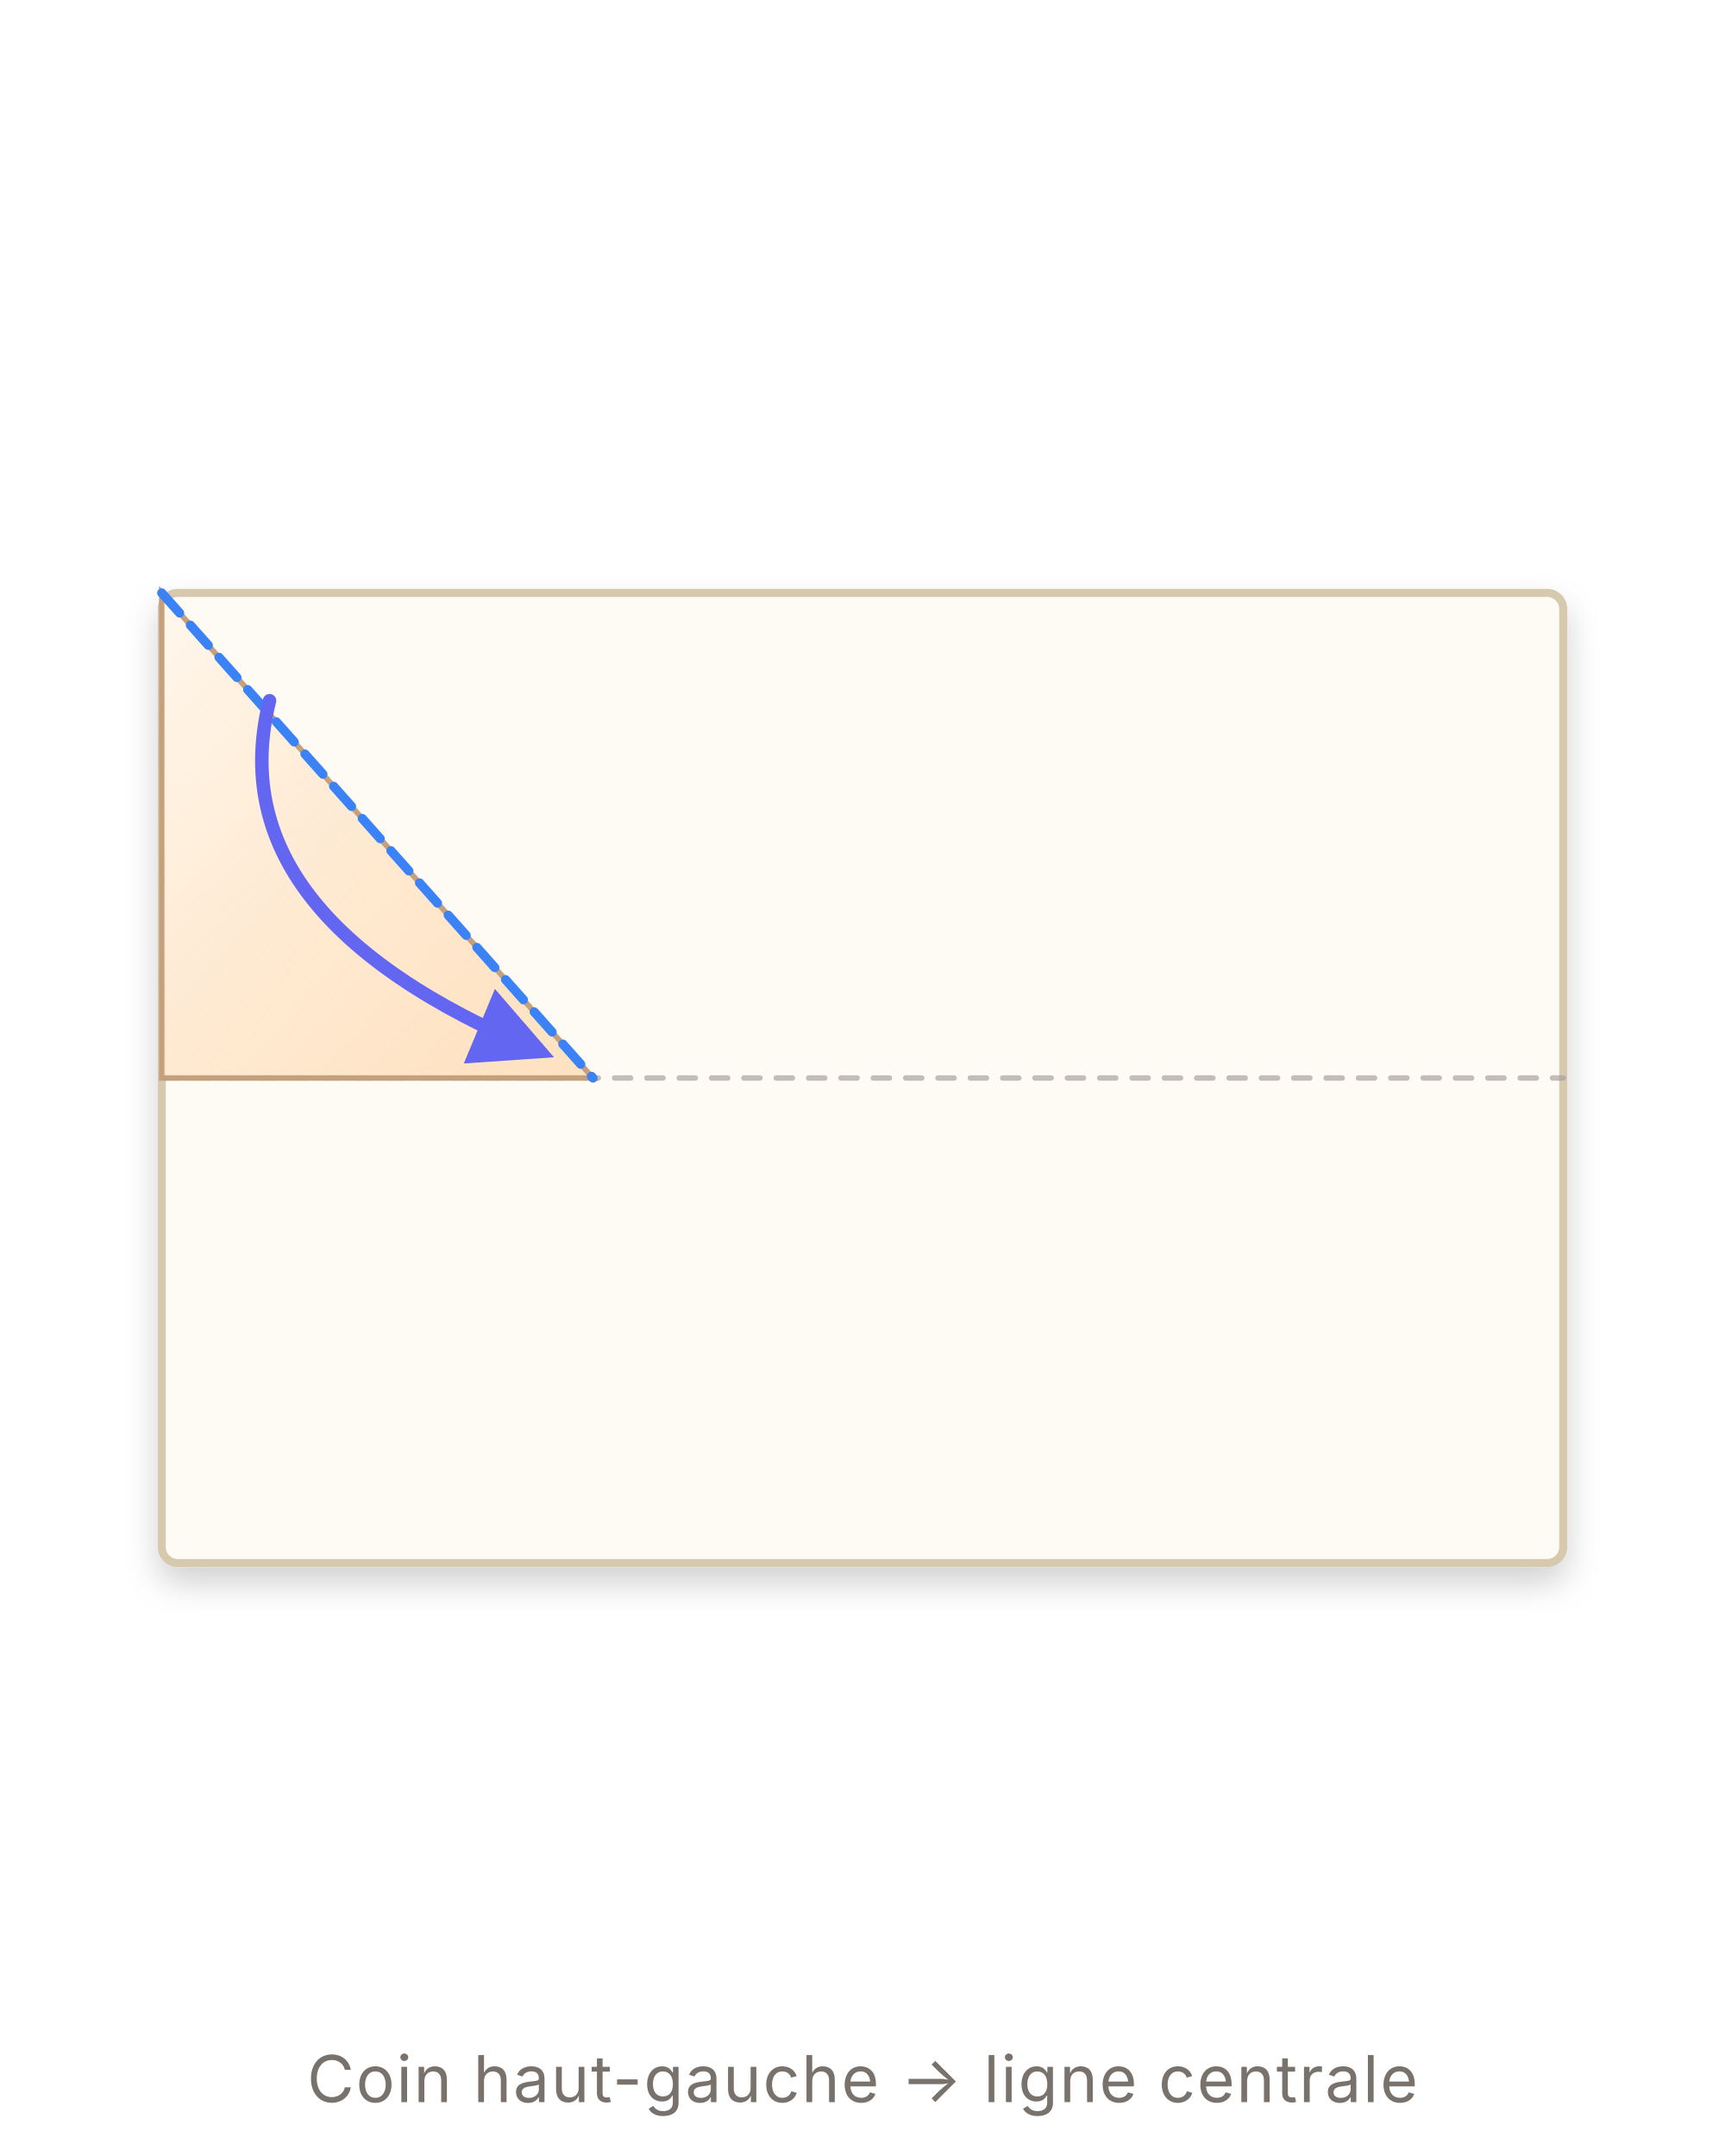
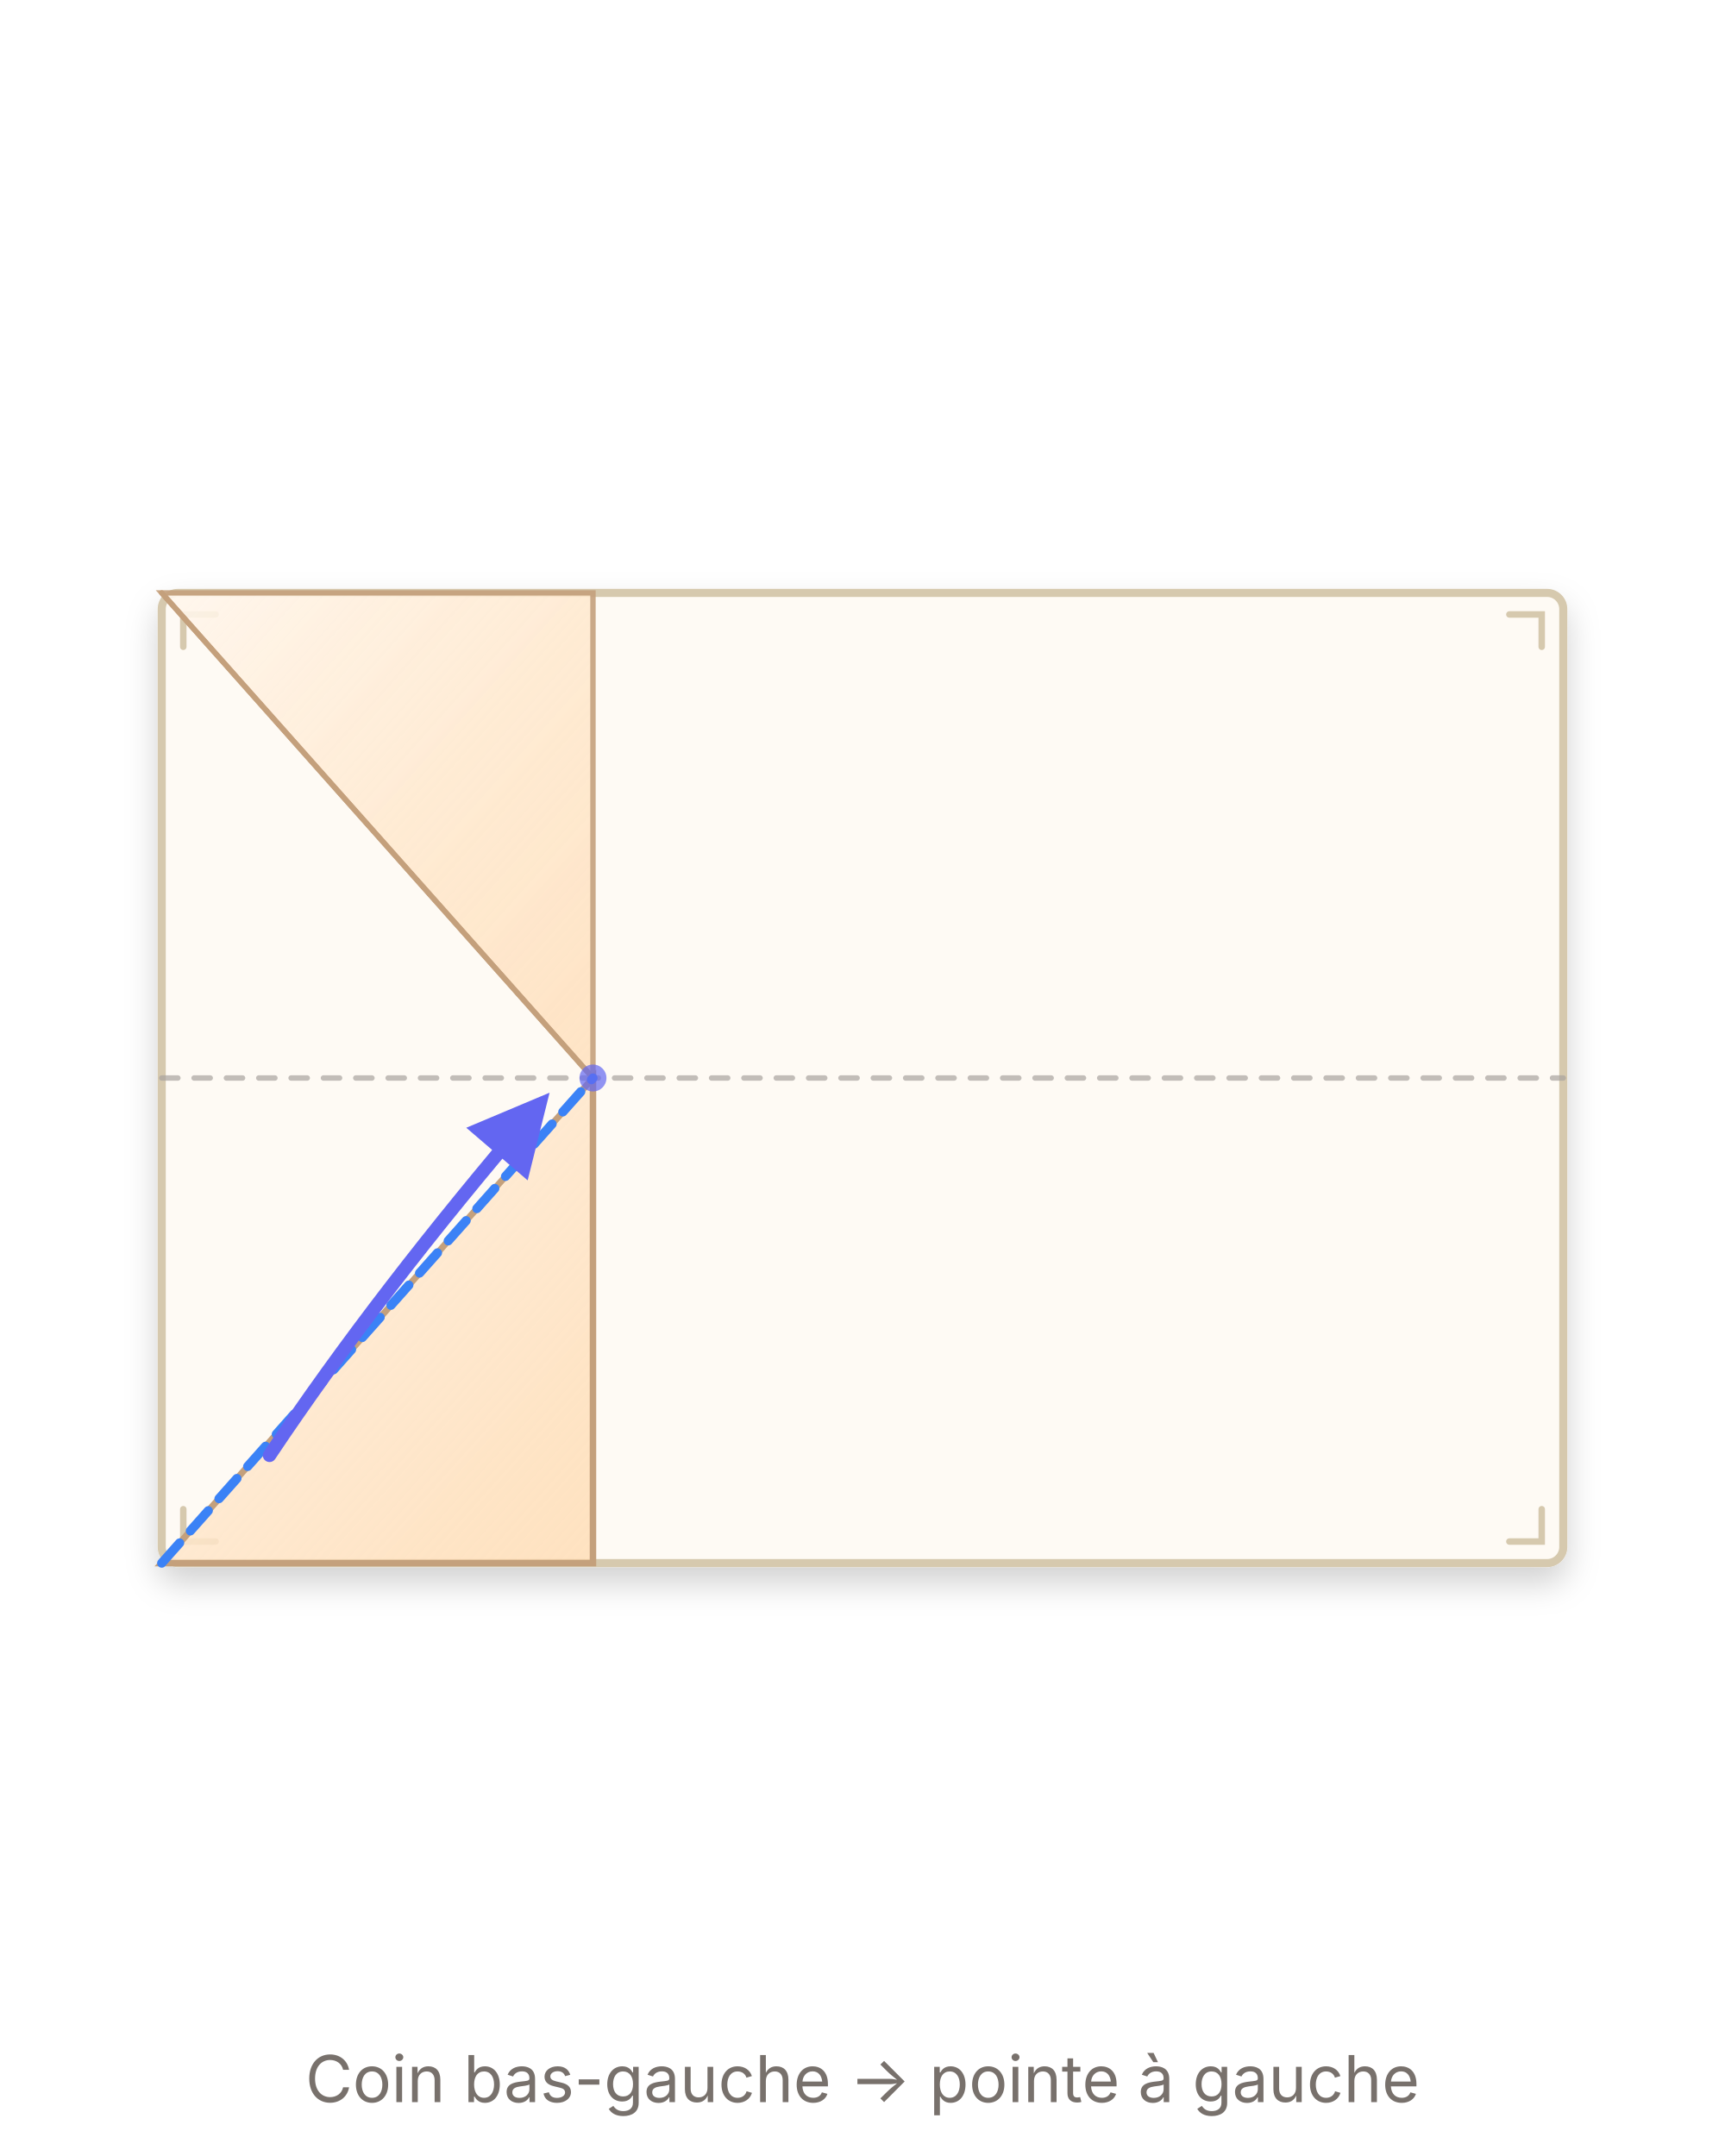
- <svg xmlns="http://www.w3.org/2000/svg" viewBox="0 0 320 400" fill="none" font-family="system-ui, -apple-system, sans-serif">
+ <svg xmlns="http://www.w3.org/2000/svg" viewBox="0 0 320 400" fill="none" font-family="system-ui,-apple-system,sans-serif">
  <defs>
    <filter id="ps" x="-10%" y="-10%" width="120%" height="120%">
      <feGaussianBlur in="SourceAlpha" stdDeviation="3" />
      <feOffset dx="0" dy="3" />
      <feComponentTransfer>
        <feFuncA type="linear" slope="0.18" />
      </feComponentTransfer>
      <feMerge>
        <feMergeNode />
        <feMergeNode in="SourceGraphic" />
      </feMerge>
    </filter>
    <marker id="arr" viewBox="0 0 10 10" refX="8" refY="5" markerWidth="6" markerHeight="6" orient="auto-start-reverse">
      <path d="M 0 0 L 10 5 L 0 10 z" fill="#6366f1" />
    </marker>
    <marker id="arrT" viewBox="0 0 10 10" refX="8" refY="5" markerWidth="6" markerHeight="6" orient="auto-start-reverse">
      <path d="M 0 0 L 10 5 L 0 10 z" fill="#14b8a6" />
    </marker>
    <linearGradient id="foldTri" x1="0" y1="0" x2="1" y2="1">
      <stop offset="0" stop-color="#fff7ed" />
      <stop offset="1" stop-color="#fed7aa" stop-opacity="0.7" />
    </linearGradient>
  </defs>
  <rect x="30" y="110" width="260" height="180" rx="3" fill="#fefaf4" stroke="#d6c9ae" stroke-width="1.5" filter="url(#ps)" />
+   <path d="M34 120 L34 114 L40 114" stroke="#d6c9ae" stroke-width="1.2" stroke-linecap="round" />
+   <path d="M280 114 L286 114 L286 120" stroke="#d6c9ae" stroke-width="1.2" stroke-linecap="round" />
+   <path d="M34 280 L34 286 L40 286" stroke="#d6c9ae" stroke-width="1.2" stroke-linecap="round" />
+   <path d="M280 286 L286 286 L286 280" stroke="#d6c9ae" stroke-width="1.2" stroke-linecap="round" />
  <line x1="30" y1="200" x2="290" y2="200" stroke="#a8a29e" stroke-width="1" stroke-dasharray="3 3" stroke-linecap="round" opacity="0.7" />
-   <polygon points="30,110 30,200 110,200" fill="url(#foldTri)" stroke="#c4a07c" stroke-width="1" />
-   <line x1="30" y1="110" x2="110" y2="200" stroke="#3b82f6" stroke-width="1.7" stroke-dasharray="5 3" stroke-linecap="round" />
-   <path d="M 50 130 Q 40 170 100 195" stroke="#6366f1" stroke-width="2.5" stroke-linecap="round" fill="none" marker-end="url(#arr)" />
-   <text x="160" y="390" text-anchor="middle" font-size="12" fill="#78716c" letter-spacing="0.3">Coin haut-gauche → ligne centrale</text>
+   <polygon points="30,110 110,110 110,200" fill="url(#foldTri)" stroke="#c4a07c" stroke-width="1" opacity="0.9" />
+   <line x1="30" y1="110" x2="110" y2="200" stroke="#c4a07c" stroke-width="1" stroke-linecap="round" />
+   <polygon points="30,290 110,290 110,200" fill="url(#foldTri)" stroke="#c4a07c" stroke-width="1.2" />
+   <line x1="30" y1="290" x2="110" y2="200" stroke="#3b82f6" stroke-width="1.7" stroke-dasharray="5 3" stroke-linecap="round" />
+   <path d="M 50 270 Q 70 240 100 205" stroke="#6366f1" stroke-width="2.5" stroke-linecap="round" fill="none" marker-end="url(#arr)" />
+   <circle cx="110" cy="200" r="2.5" fill="#6366f1" opacity="0.7" />
+   <text x="160" y="390" text-anchor="middle" font-size="12" fill="#78716c">Coin bas-gauche → pointe à gauche</text>
</svg>
